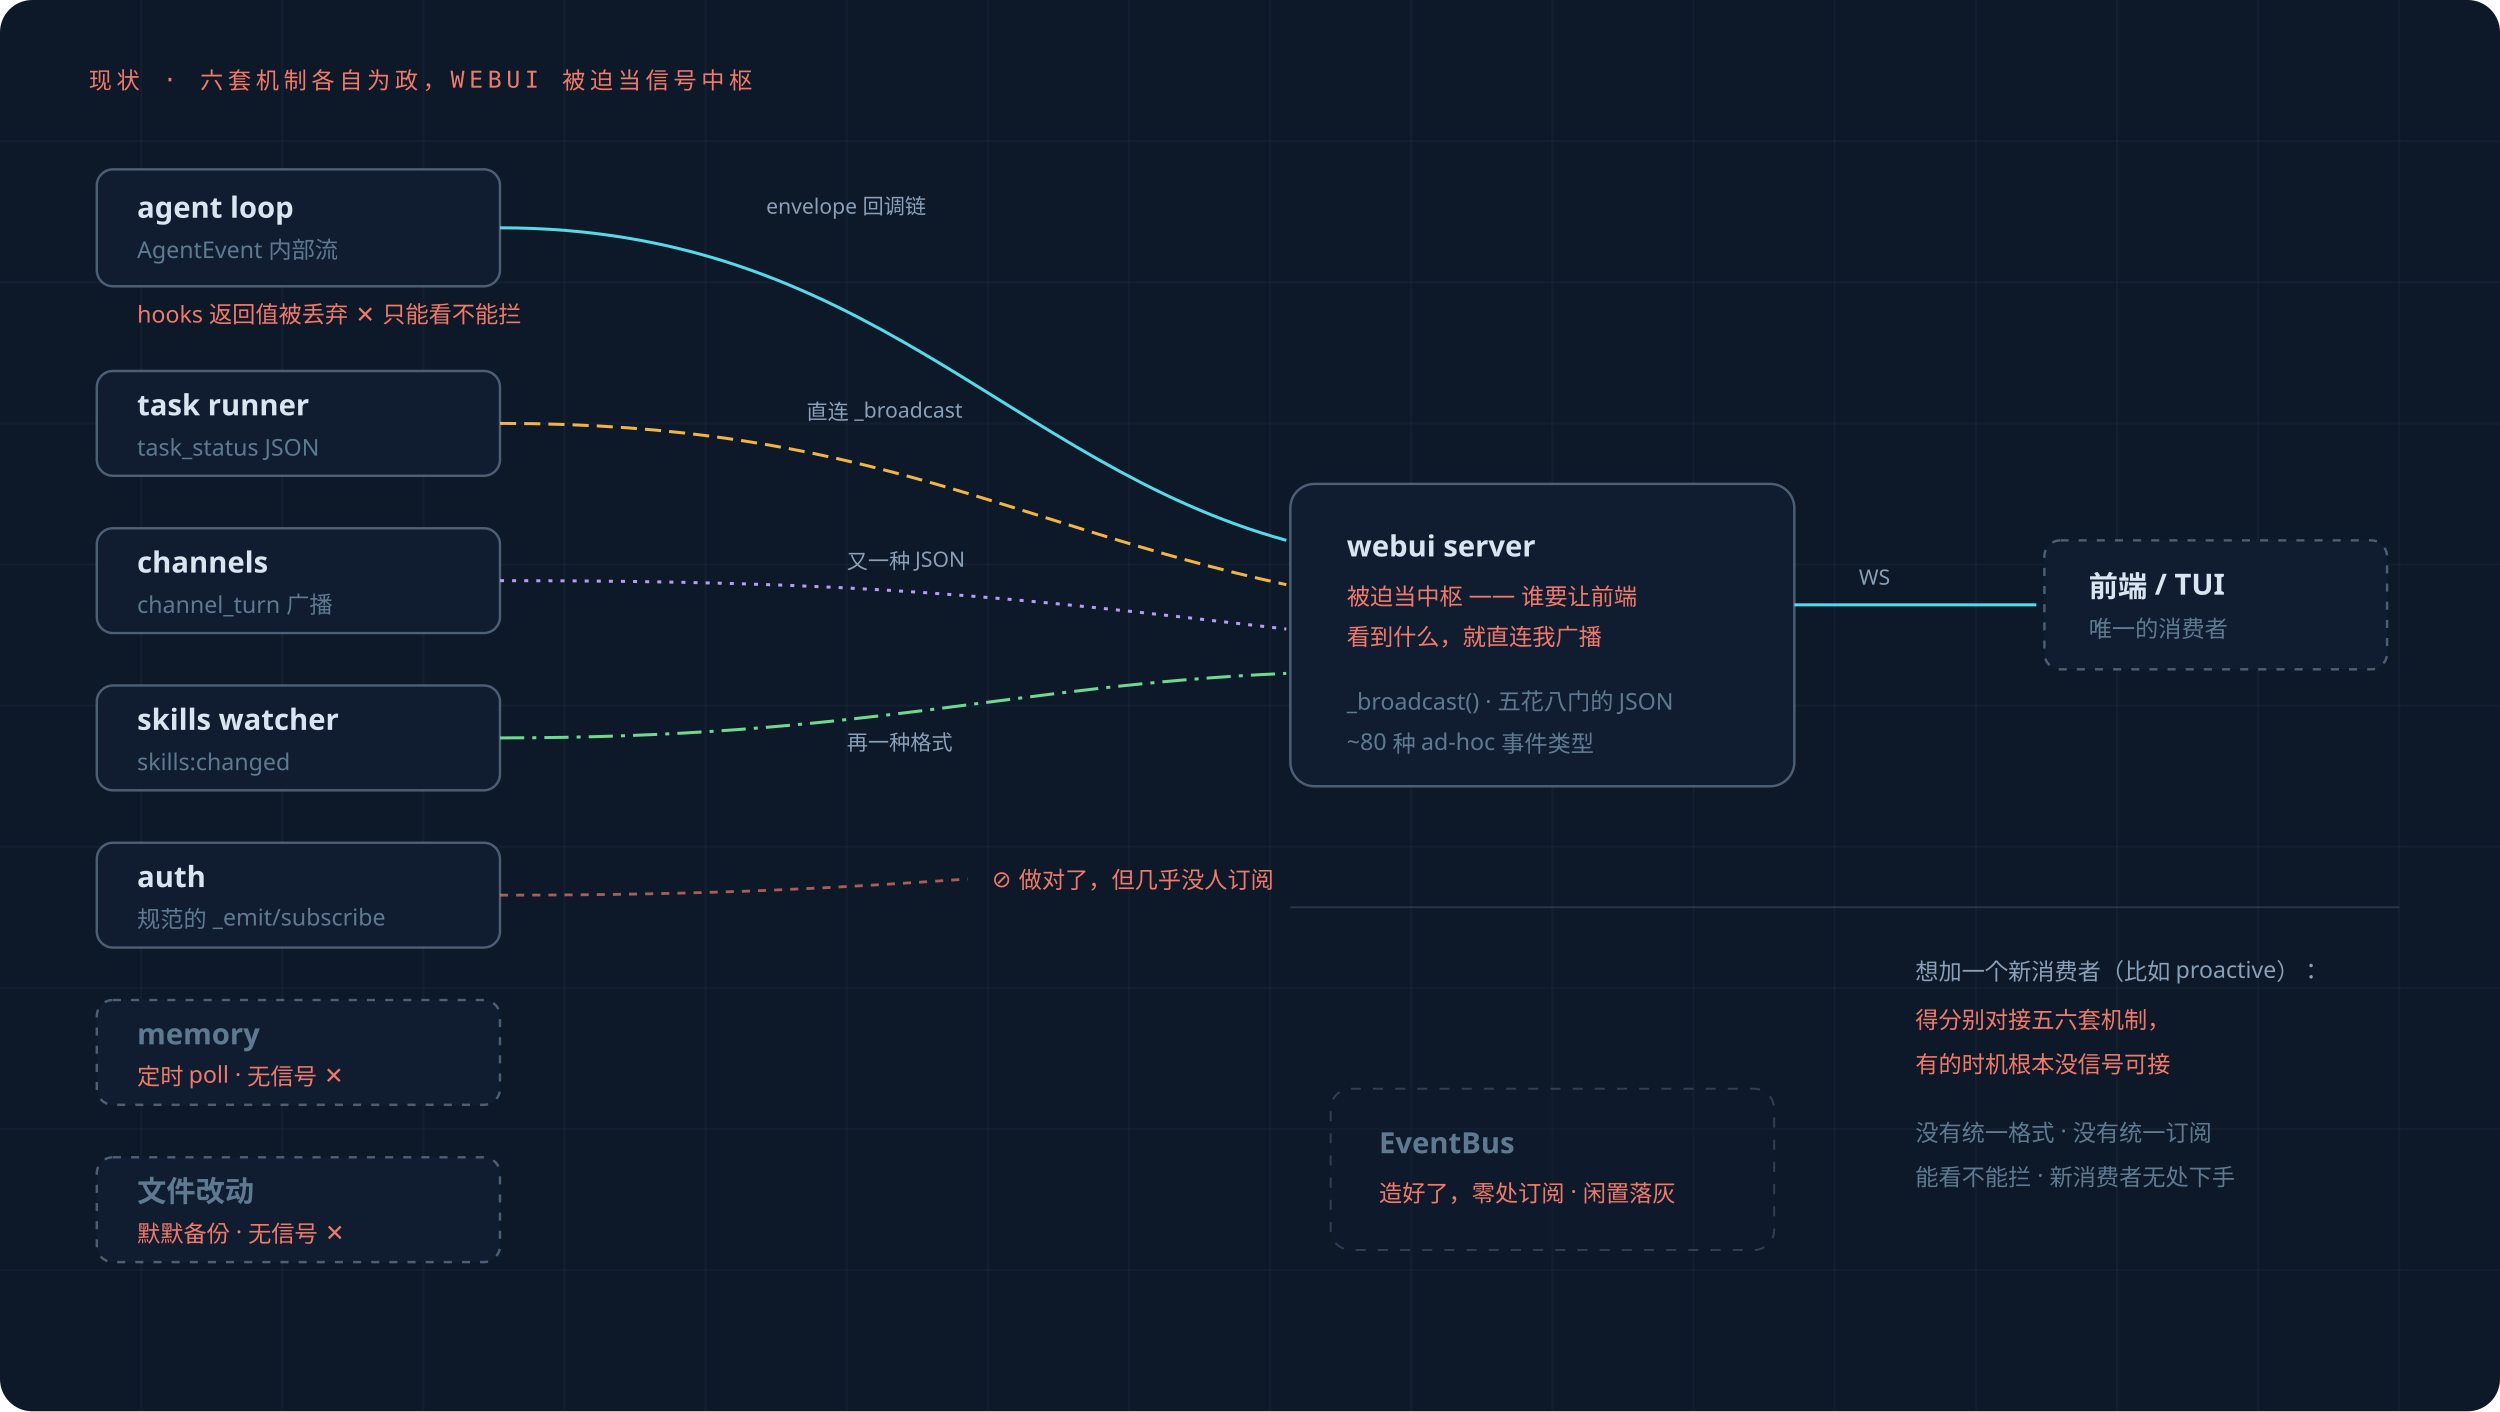
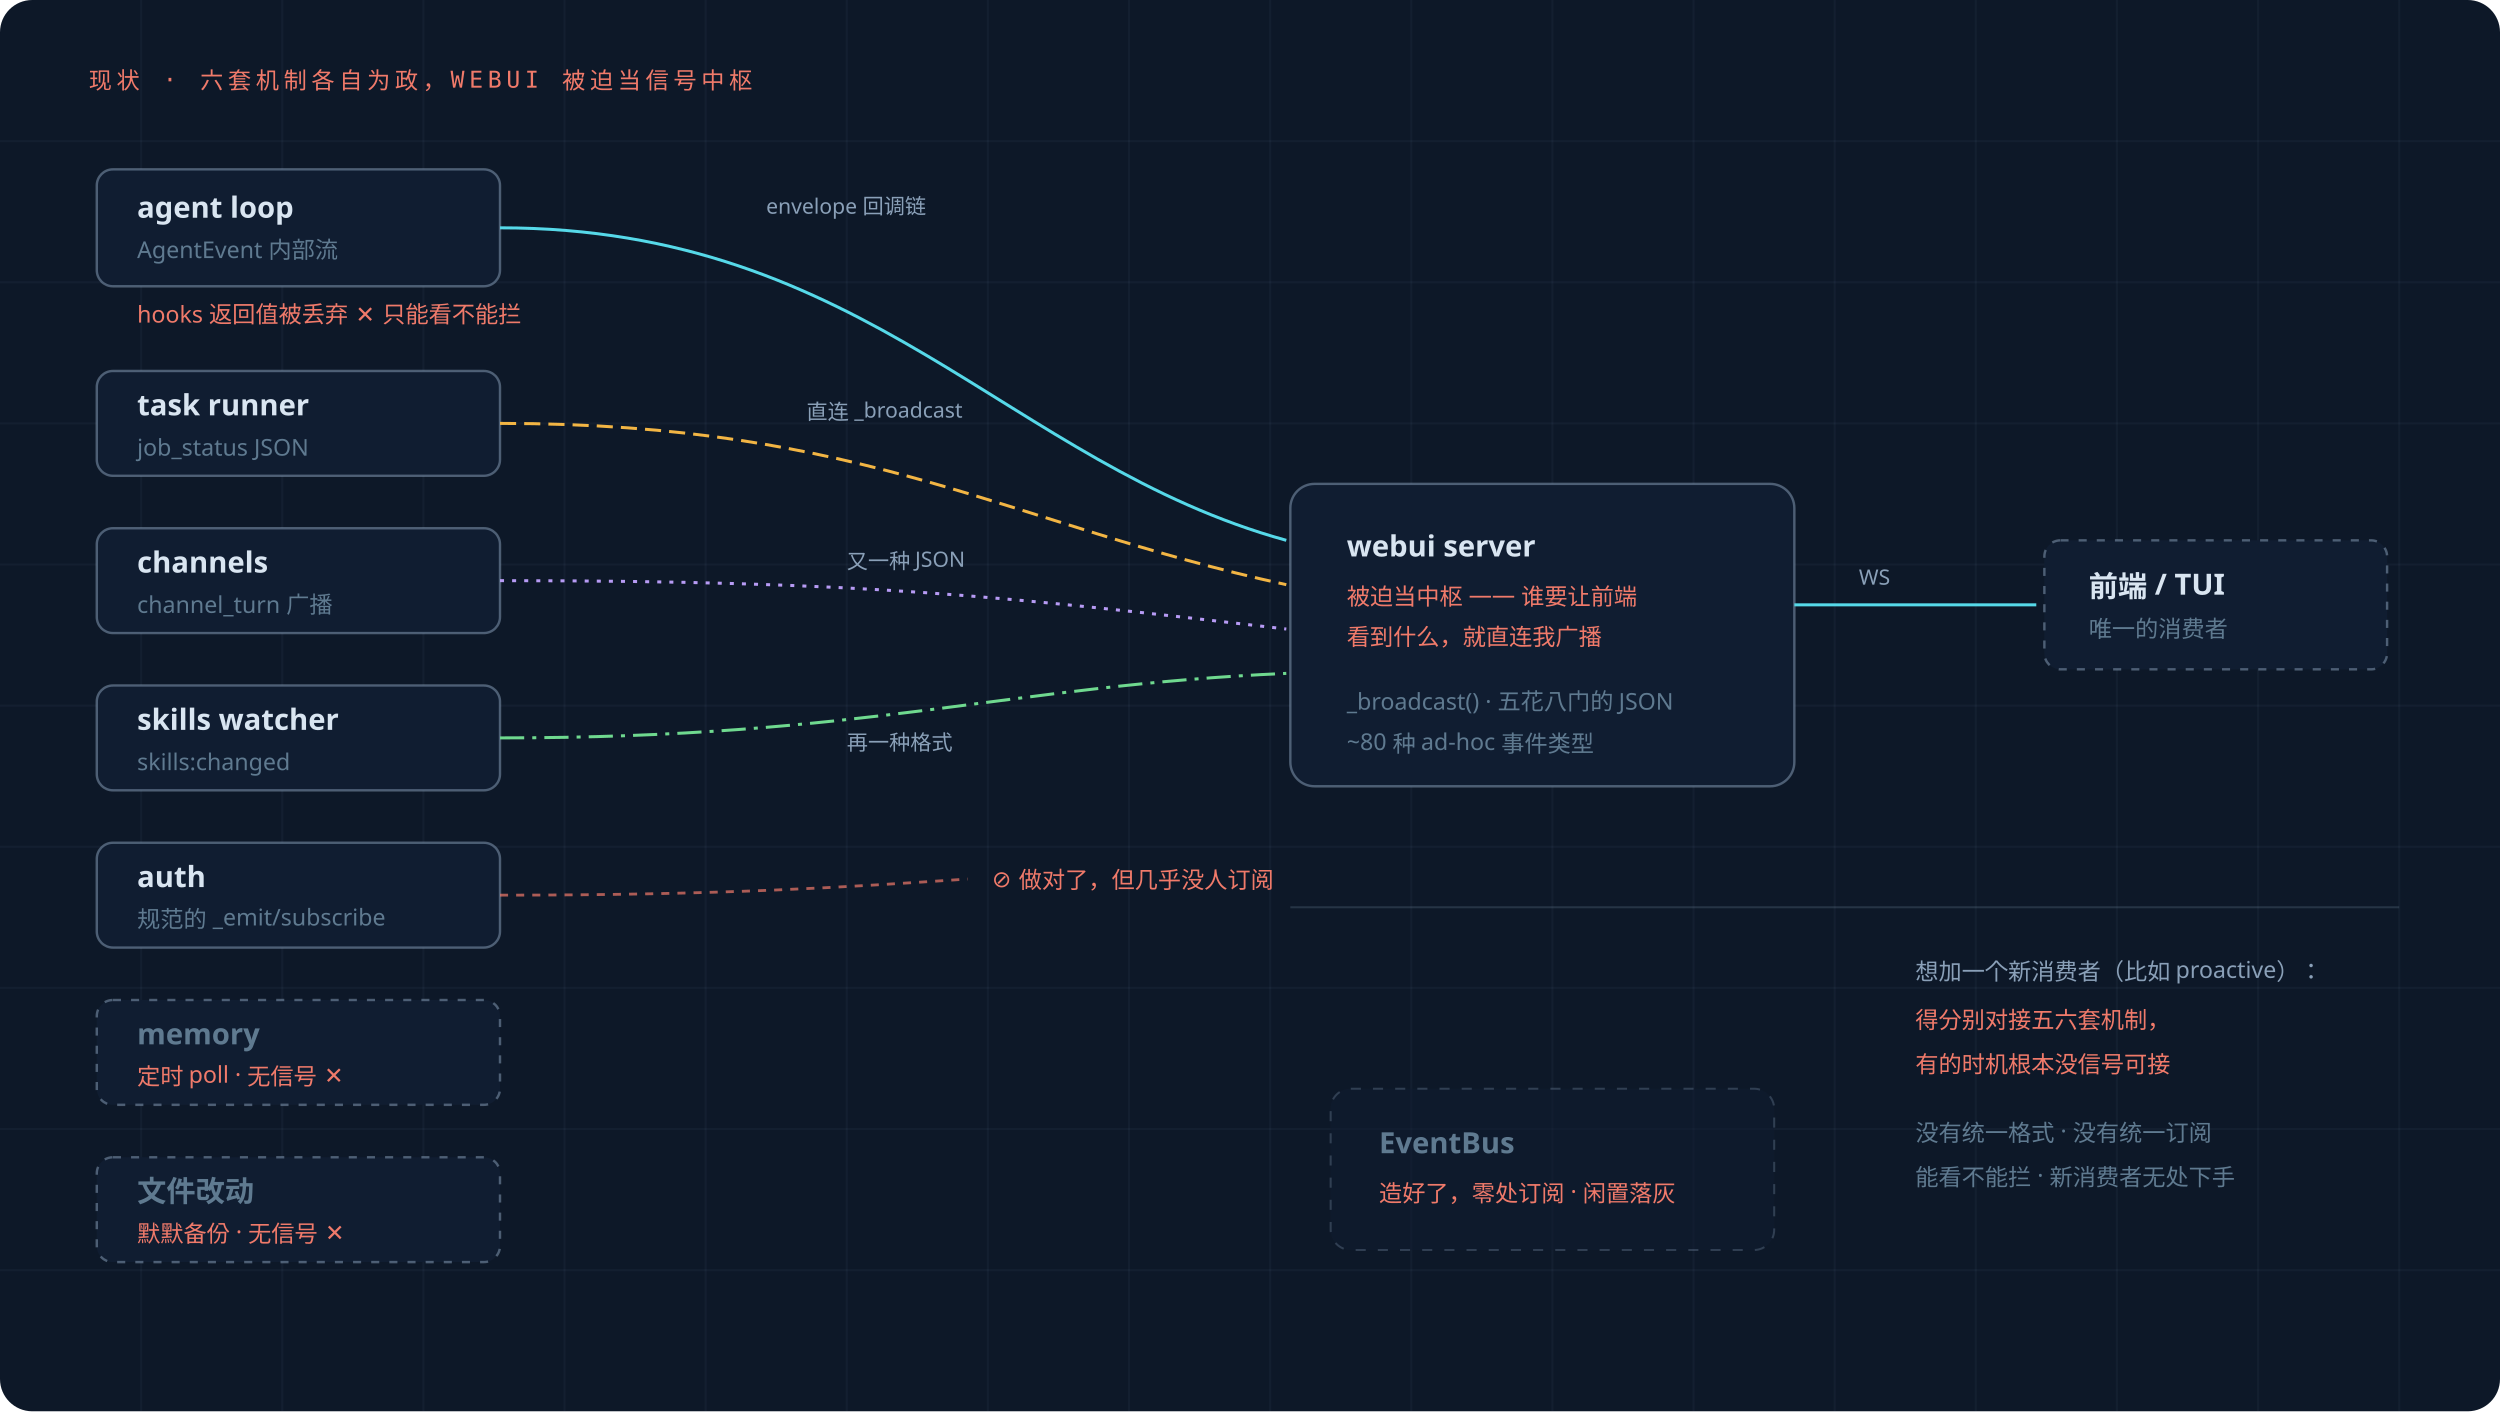
<svg xmlns="http://www.w3.org/2000/svg" viewBox="0 0 1240 700" font-family="'PingFang SC','Hiragino Sans GB','Microsoft YaHei',sans-serif">
  <style>
.mono{font-family:'JetBrains Mono','SF Mono',Menlo,Consolas,monospace}
.box{fill:#101d31;stroke:rgba(154,178,204,.45);stroke-width:1.2}
.bt{fill:#d9e5f1;font-size:14.5px;font-weight:600}
.bs{fill:#8aa0b8;font-size:11.5px}
.faint{fill:#5f7a90}
.rd{fill:#f07a6a}.am{fill:#f2b544}.cy{fill:#56d9e9}.vi{fill:#b79bf5}.gn{fill:#6fd98f}
.lbl{fill:#8aa0b8;font-size:10.5px}
/* 五种互不相同的连线 = 六套机制各自为政 */
.w1{fill:none;stroke:#56d9e9;stroke-width:1.5}
.w2{fill:none;stroke:#f2b544;stroke-width:1.5;stroke-dasharray:8 4}
.w3{fill:none;stroke:#b79bf5;stroke-width:1.5;stroke-dasharray:2 4}
.w4{fill:none;stroke:#6fd98f;stroke-width:1.5;stroke-dasharray:12 4 2 4}
.w5{fill:none;stroke:#e08fc7;stroke-width:1.5;stroke-dasharray:5 8}
.dead{fill:none;stroke:rgba(240,122,106,.7);stroke-width:1.4;stroke-dasharray:4 4}
</style>
  <rect x="0" y="0" width="1240" height="700" rx="16" fill="#0d1828" />
  <g stroke="rgba(154,178,204,.05)">
    <path d="M0 70H1240M0 140H1240M0 210H1240M0 280H1240M0 350H1240M0 420H1240M0 490H1240M0 560H1240M0 630H1240" />
    <path d="M70 0V700M140 0V700M210 0V700M280 0V700M350 0V700M420 0V700M490 0V700M560 0V700M630 0V700M700 0V700M770 0V700M840 0V700M910 0V700M980 0V700M1050 0V700M1120 0V700M1190 0V700" />
  </g>
  <text class="bs mono rd" x="44" y="44" style="letter-spacing:.2em">现状 · 六套机制各自为政，WEBUI 被迫当信号中枢</text>
  <rect class="box" x="48" y="84" width="200" height="58" rx="8" />
  <text class="bt" x="68" y="108">agent loop</text>
  <text class="bs faint" x="68" y="128">AgentEvent 内部流</text>
  <text class="bs rd" x="68" y="160">hooks 返回值被丢弃 ✕ 只能看不能拦</text>
  <rect class="box" x="48" y="184" width="200" height="52" rx="8" />
  <text class="bt" x="68" y="206">task runner</text>
-   <text class="bs faint" x="68" y="226">task_status JSON</text>
+   <text class="bs faint" x="68" y="226">job_status JSON</text>
  <rect class="box" x="48" y="262" width="200" height="52" rx="8" />
  <text class="bt" x="68" y="284">channels</text>
  <text class="bs faint" x="68" y="304">channel_turn 广播</text>
  <rect class="box" x="48" y="340" width="200" height="52" rx="8" />
  <text class="bt" x="68" y="362">skills watcher</text>
  <text class="bs faint" x="68" y="382">skills:changed</text>
  <rect class="box" x="48" y="418" width="200" height="52" rx="8" />
  <text class="bt" x="68" y="440">auth</text>
  <text class="bs faint" x="68" y="460">规范的 _emit/subscribe</text>
  <rect class="box" x="48" y="496" width="200" height="52" rx="8" stroke-dasharray="4 5" stroke="rgba(240,122,106,.45)" />
  <text class="bt faint" x="68" y="518">memory</text>
  <text class="bs rd" x="68" y="538">定时 poll · 无信号 ✕</text>
  <rect class="box" x="48" y="574" width="200" height="52" rx="8" stroke-dasharray="4 5" stroke="rgba(240,122,106,.45)" />
  <text class="bt faint" x="68" y="596">文件改动</text>
  <text class="bs rd" x="68" y="616">默默备份 · 无信号 ✕</text>
  <rect class="box" x="640" y="240" width="250" height="150" rx="12" stroke="rgba(240,122,106,.6)" stroke-width="1.6" />
  <text class="bt" x="668" y="276">webui server</text>
  <text class="bs rd" x="668" y="300">被迫当中枢 —— 谁要让前端</text>
  <text class="bs rd" x="668" y="320">看到什么，就直连我广播</text>
  <text class="bs faint" x="668" y="352">_broadcast() · 五花八门的 JSON</text>
  <text class="bs faint" x="668" y="372">~80 种 ad-hoc 事件类型</text>
  <path class="w1" d="M248 113 C 430 113, 500 230, 638 268" />
  <text class="lbl cy" x="380" y="106">envelope 回调链</text>
  <path class="w2" d="M248 210 C 430 210, 500 260, 638 290" />
  <text class="lbl am" x="400" y="208">直连 _broadcast</text>
  <path class="w3" d="M248 288 C 430 288, 500 296, 638 312" />
  <text class="lbl vi" x="420" y="282">又一种 JSON</text>
  <path class="w4" d="M248 366 C 430 366, 500 340, 638 334" />
  <text class="lbl gn" x="420" y="372">再一种格式</text>
  <path class="dead" d="M248 444 C 360 444, 420 440, 480 436" />
  <text class="bs rd" x="492" y="440">⊘ 做对了，但几乎没人订阅</text>
  <path class="w1" d="M890 300 L 1010 300" />
  <text class="lbl" x="922" y="290">WS</text>
  <rect class="box" x="1014" y="268" width="170" height="64" rx="8" stroke-dasharray="4 5" />
  <text class="bt" x="1036" y="296">前端 / TUI</text>
  <text class="bs faint" x="1036" y="316">唯一的消费者</text>
  <rect x="660" y="540" width="220" height="80" rx="10" fill="rgba(16,29,49,.5)" stroke="rgba(154,178,204,.25)" stroke-dasharray="5 6" />
  <text class="bt faint" x="684" y="572">EventBus</text>
  <text class="bs rd" x="684" y="596">造好了，零处订阅 · 闲置落灰</text>
  <line x1="640" y1="450" x2="1190 " y2="450" stroke="rgba(154,178,204,.18)" />
  <text class="bs" x="950" y="486">想加一个新消费者（比如 proactive）：</text>
  <text class="bs rd" x="950" y="510">得分别对接五六套机制，</text>
  <text class="bs rd" x="950" y="532">有的时机根本没信号可接</text>
  <text class="bs faint" x="950" y="566">没有统一格式 · 没有统一订阅</text>
  <text class="bs faint" x="950" y="588">能看不能拦 · 新消费者无处下手</text>
</svg>
